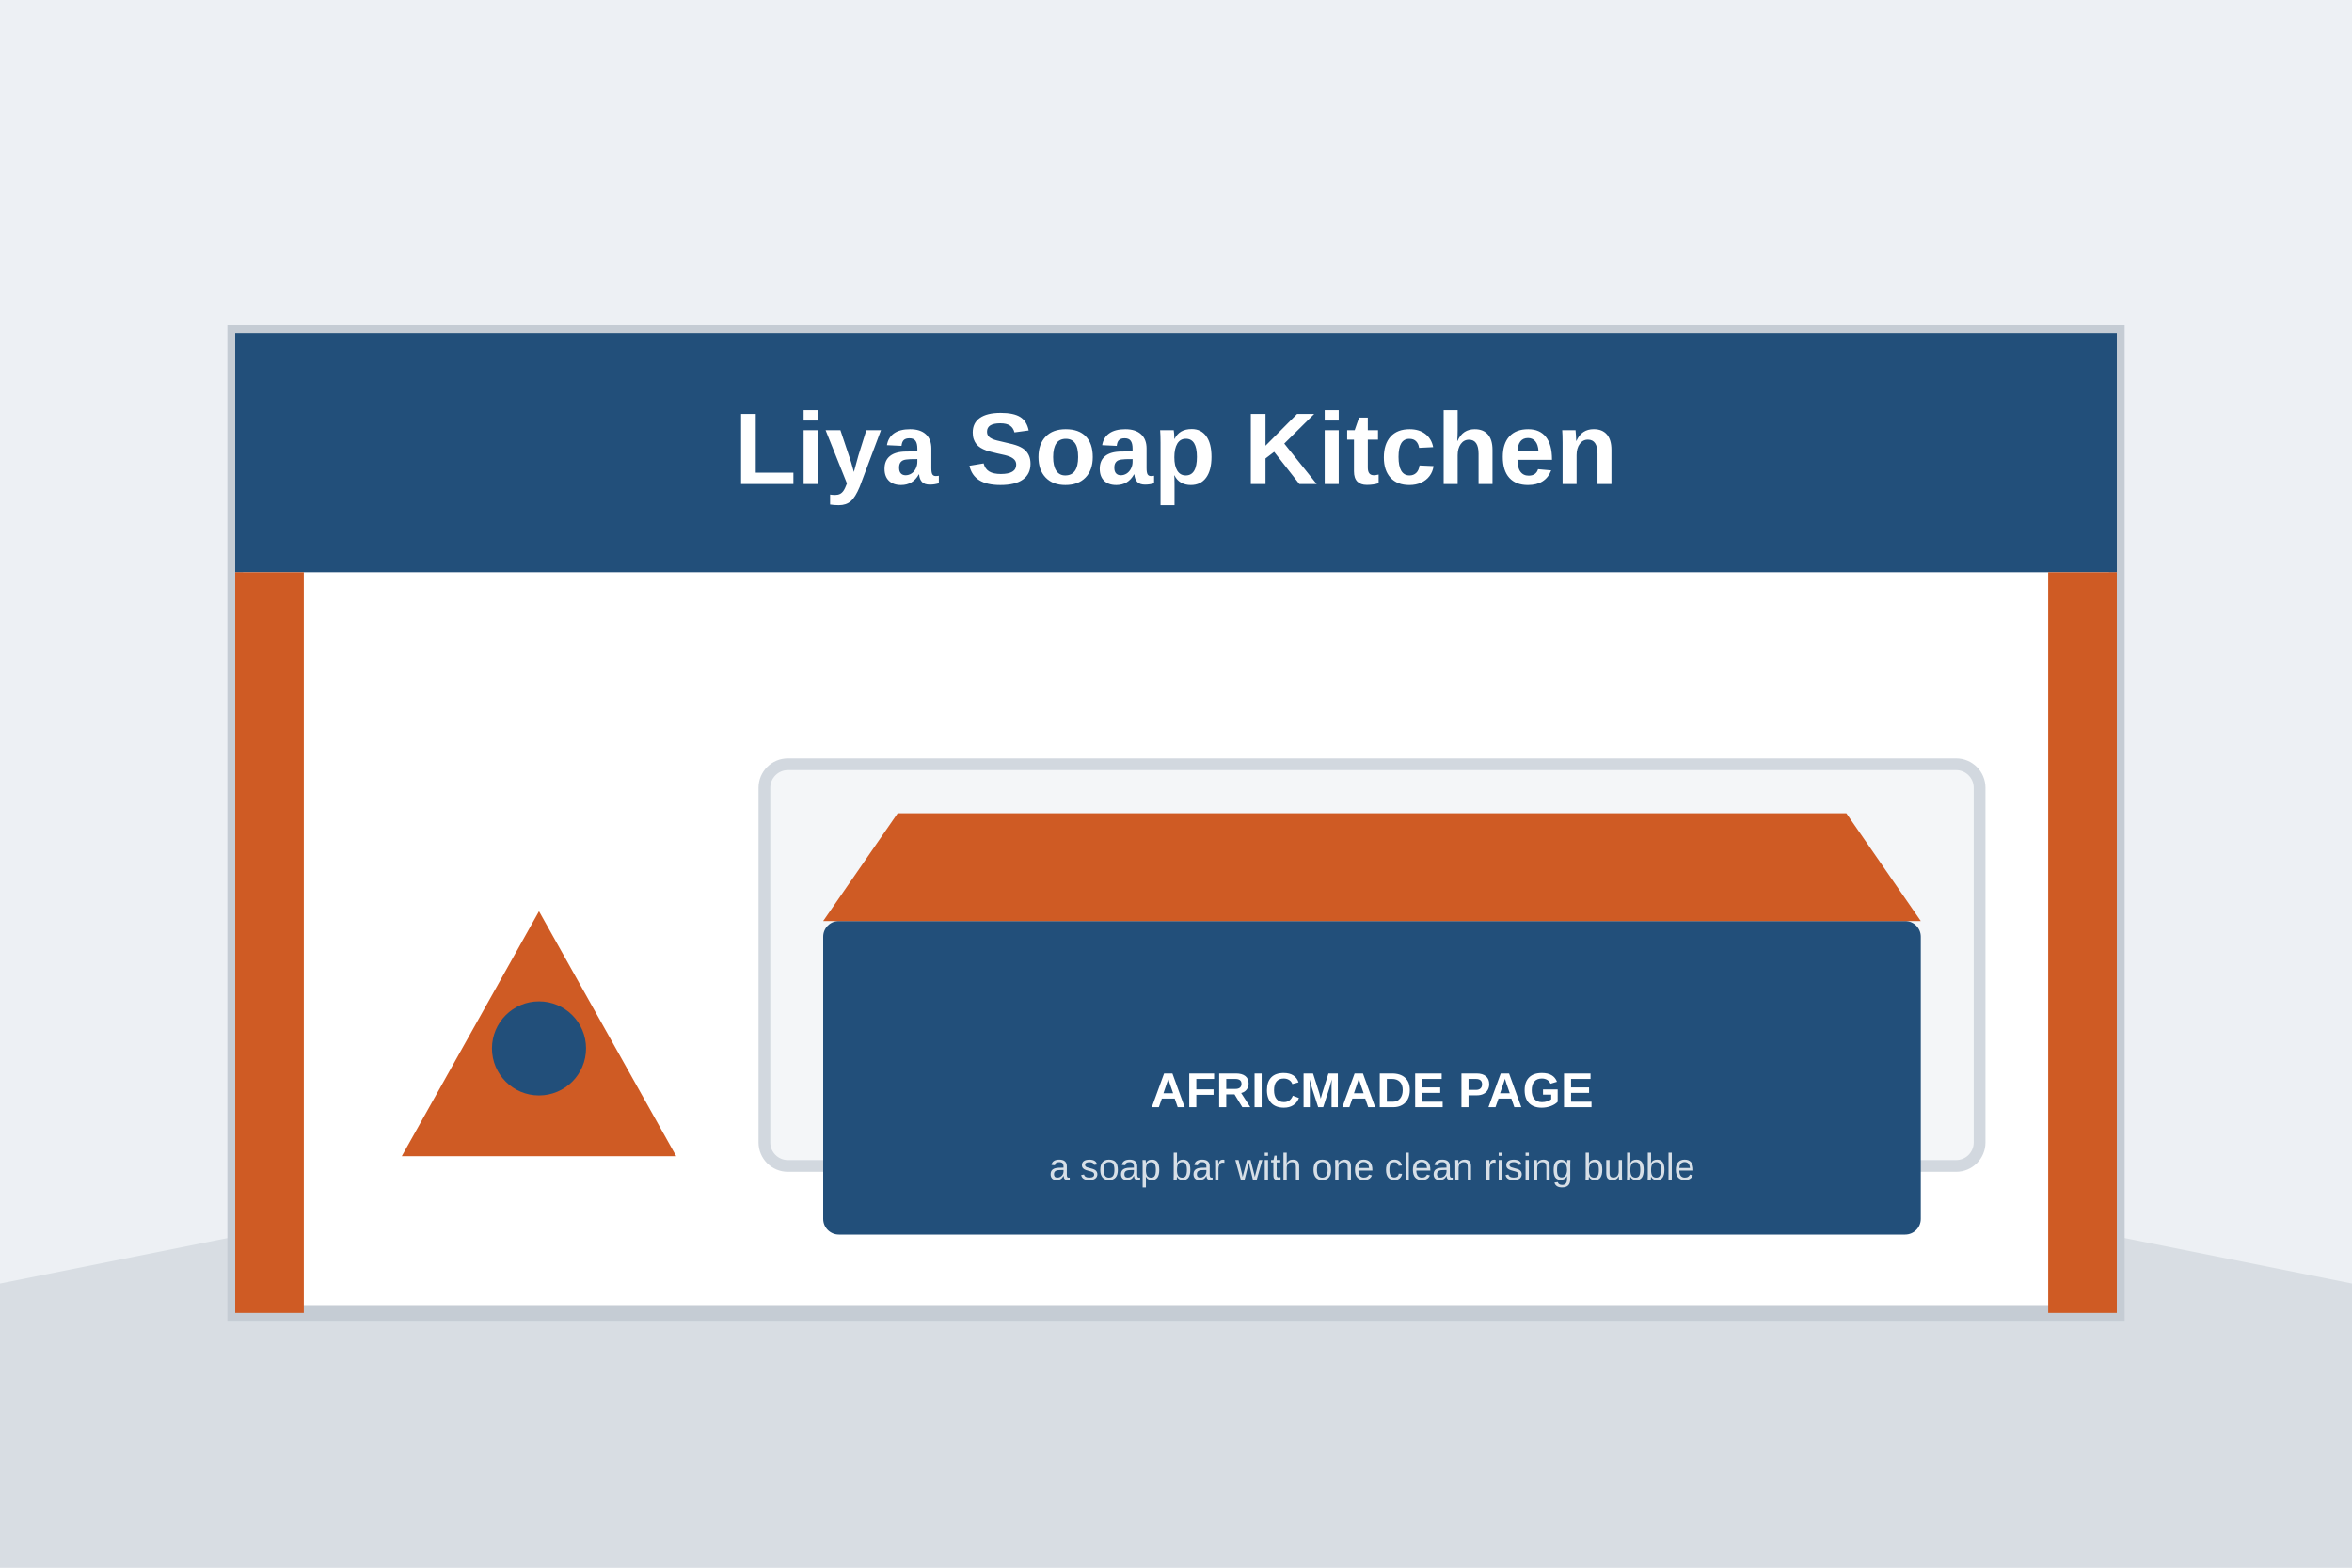
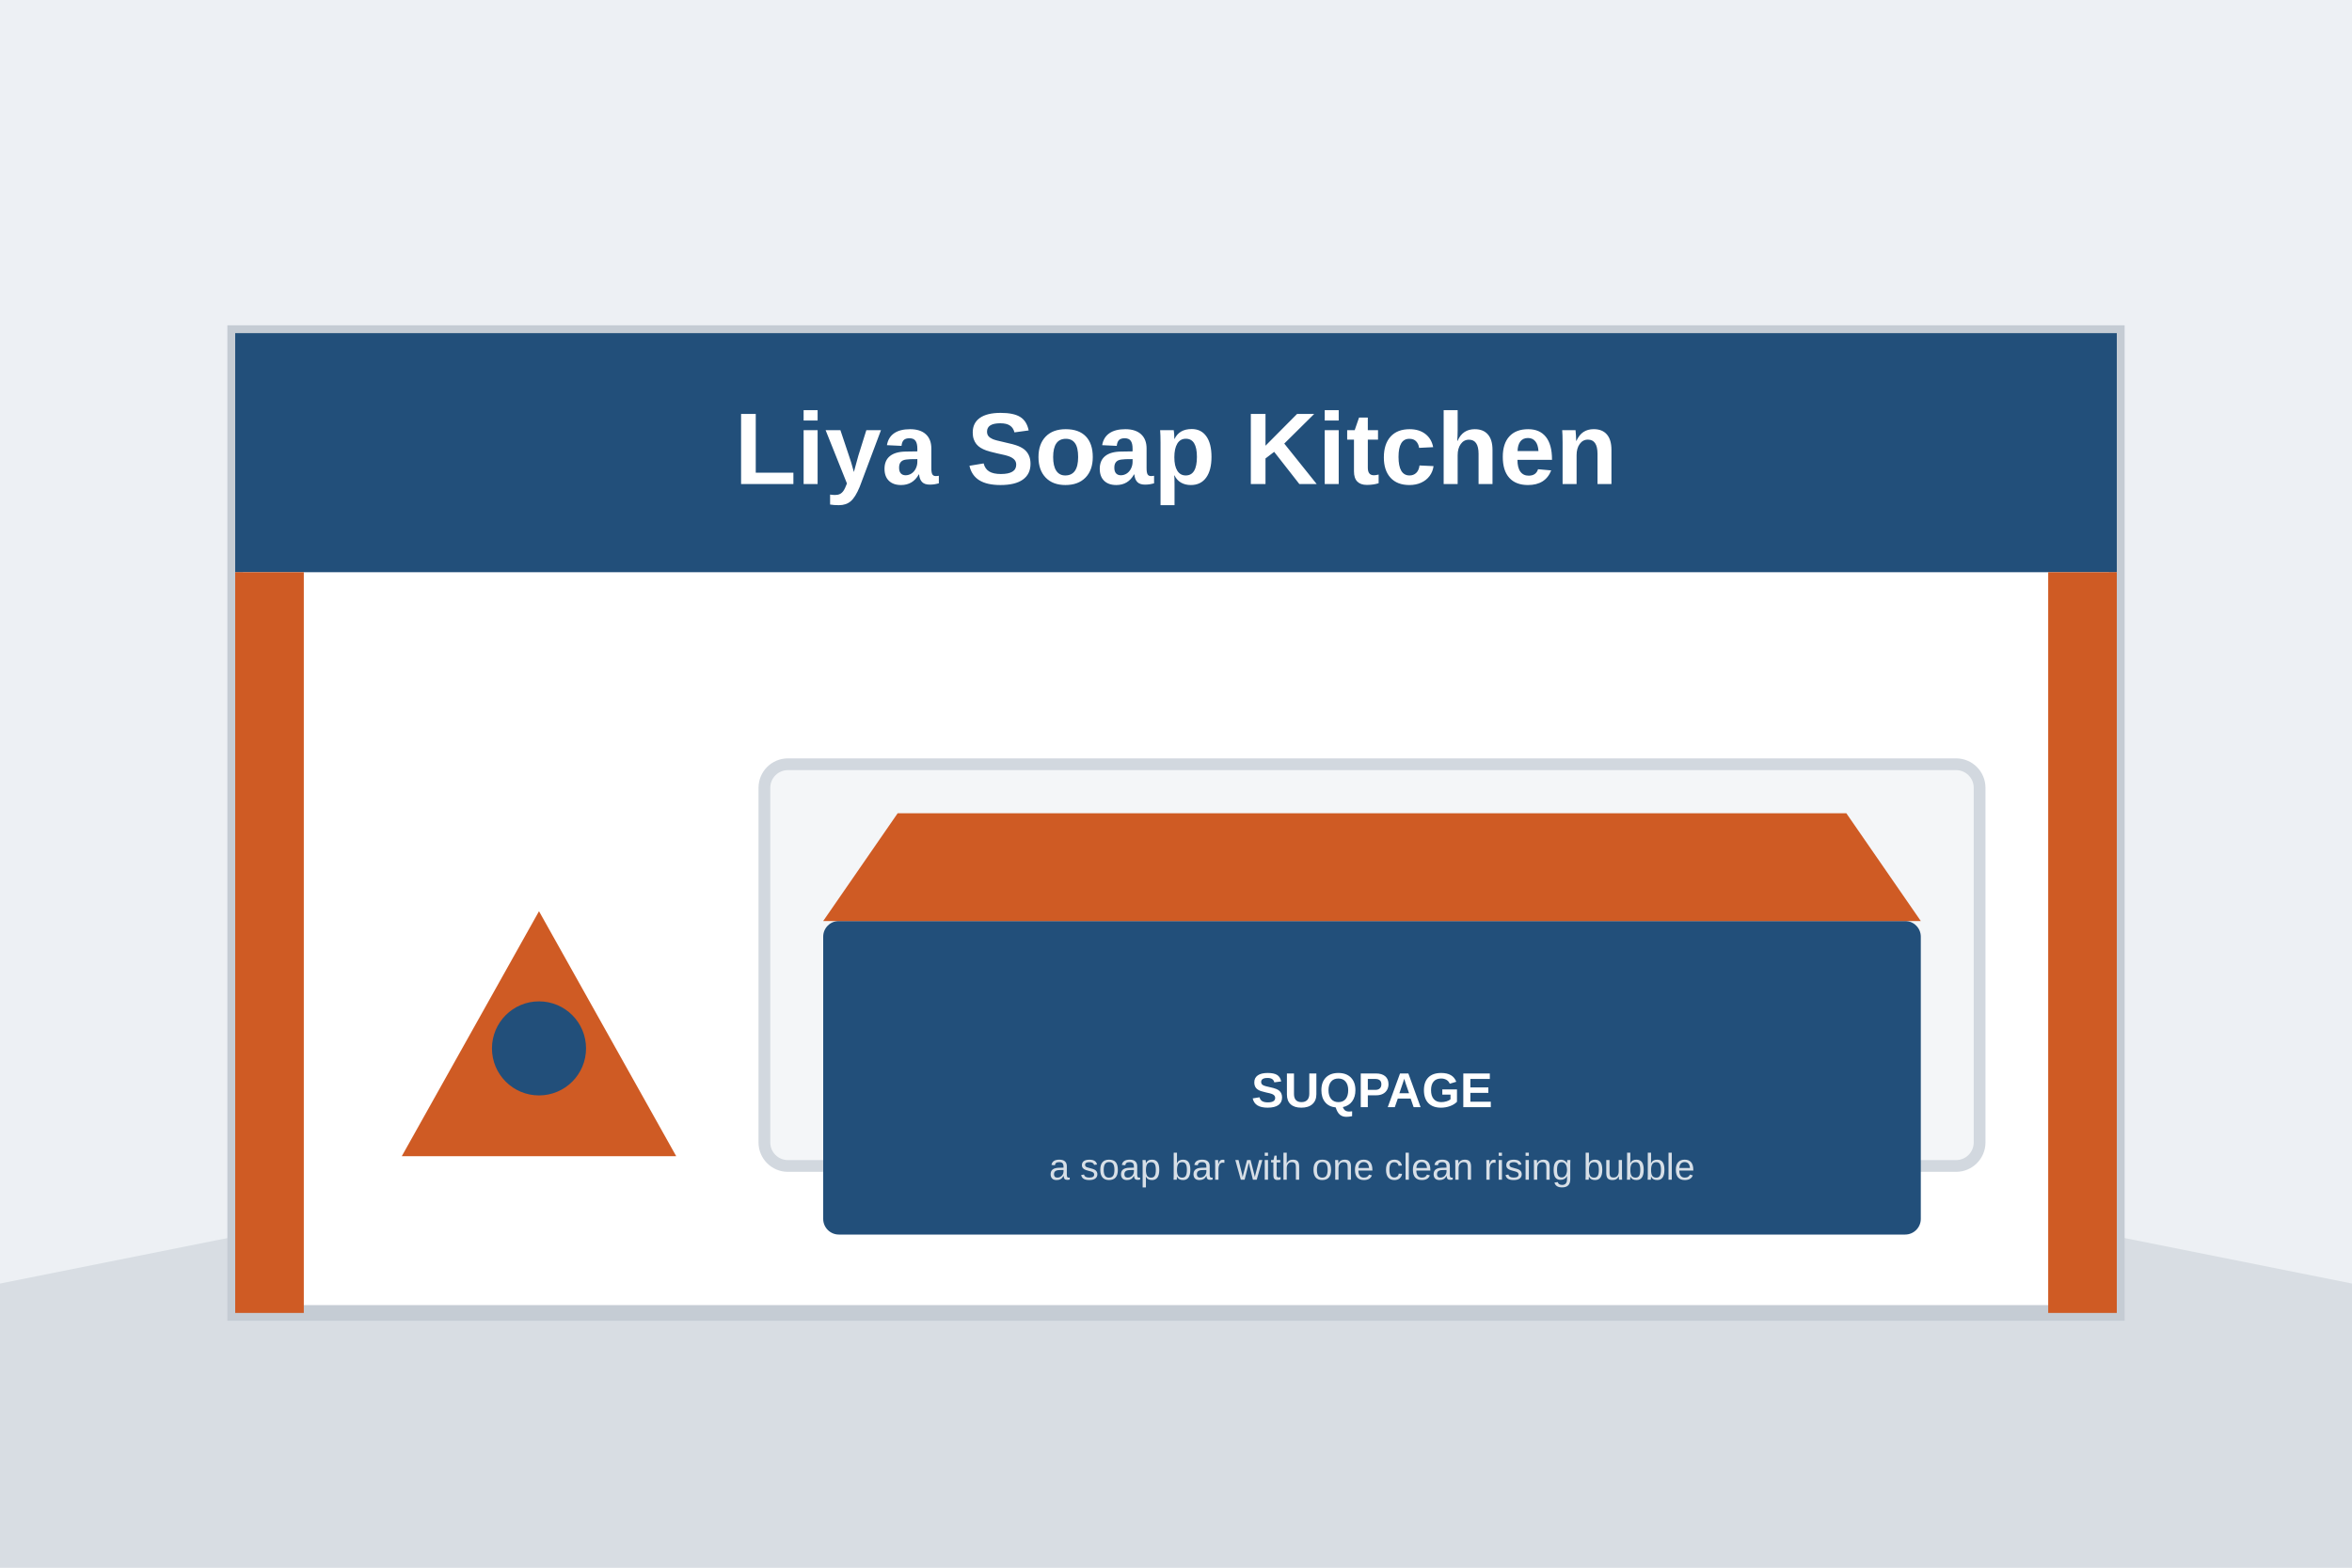
<svg xmlns="http://www.w3.org/2000/svg" viewBox="0 0 1200 800" role="img" aria-label="Illustrative booth for Liya Soap Kitchen">
  <rect width="1200" height="800" fill="#edf0f4" />
  <path d="M0 655L600 535l600 120v145H0z" fill="#d8dde3" />
  <path d="M120 170h960v500H120z" fill="#ffffff" stroke="#c5ccd4" stroke-width="8" />
  <path d="M120 170h960v122H120z" fill="#224f7a" />
  <path d="M120 292h35v378h-35zM1045 292h35v378h-35z" fill="#cf5b24" />
  <rect x="390" y="390" width="620" height="205" rx="12" fill="#f4f6f8" stroke="#d2d8df" stroke-width="6" />
  <rect x="420" y="470" width="560" height="160" rx="8" fill="#224f7a" />
  <path d="M420 470h560l-38-55H458z" fill="#cf5b24" />
  <path d="M205 590l70-125 70 125z" fill="#cf5b24" />
  <circle cx="275" cy="535" r="24" fill="#224f7a" />
  <text x="600" y="247" text-anchor="middle" font-family="Arial, Helvetica, sans-serif" font-size="52" font-weight="800" fill="#ffffff">Liya Soap Kitchen</text>
-   <text x="700" y="565" text-anchor="middle" font-family="Arial, Helvetica, sans-serif" font-size="25" font-weight="700" fill="#ffffff">AFRICMADE PAGE</text>
+   <text x="700" y="565" text-anchor="middle" font-family="Arial, Helvetica, sans-serif" font-size="25" font-weight="700" fill="#ffffff">SUQPAGE</text>
  <text x="700" y="602" text-anchor="middle" font-family="Arial, Helvetica, sans-serif" font-size="19" fill="#ffffff" opacity=".82">a soap bar with one clean rising bubble</text>
</svg>
